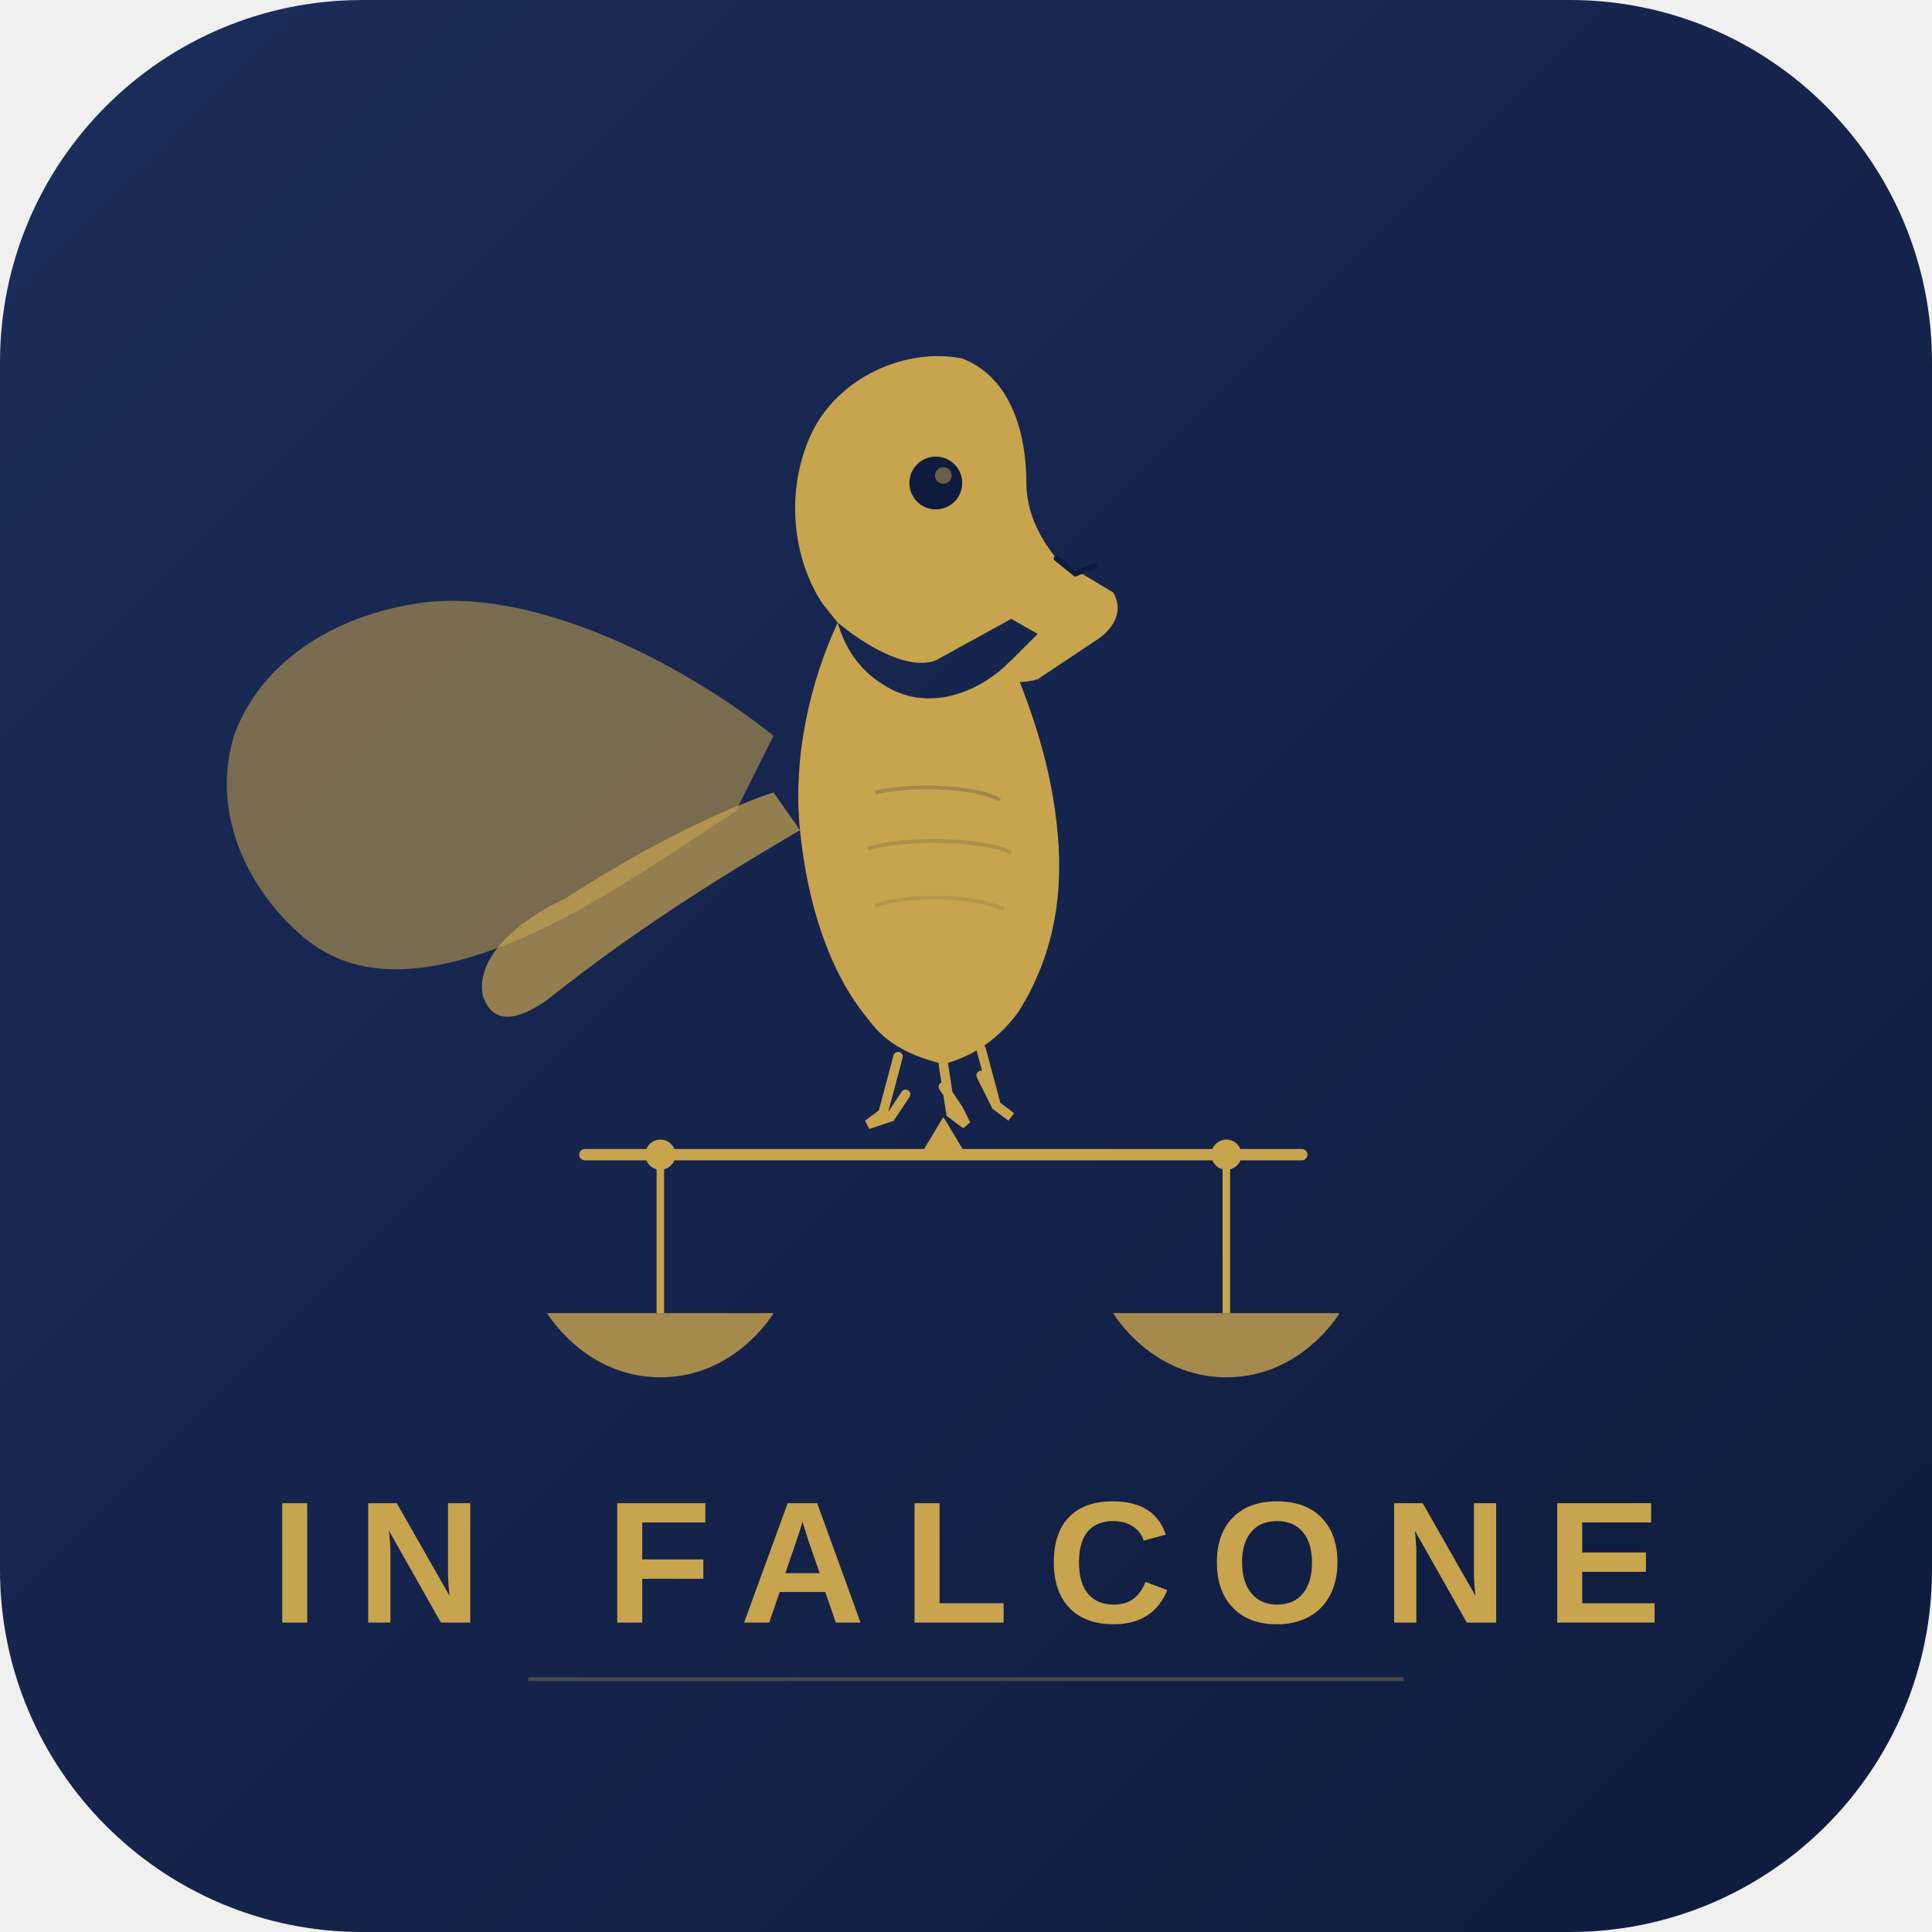
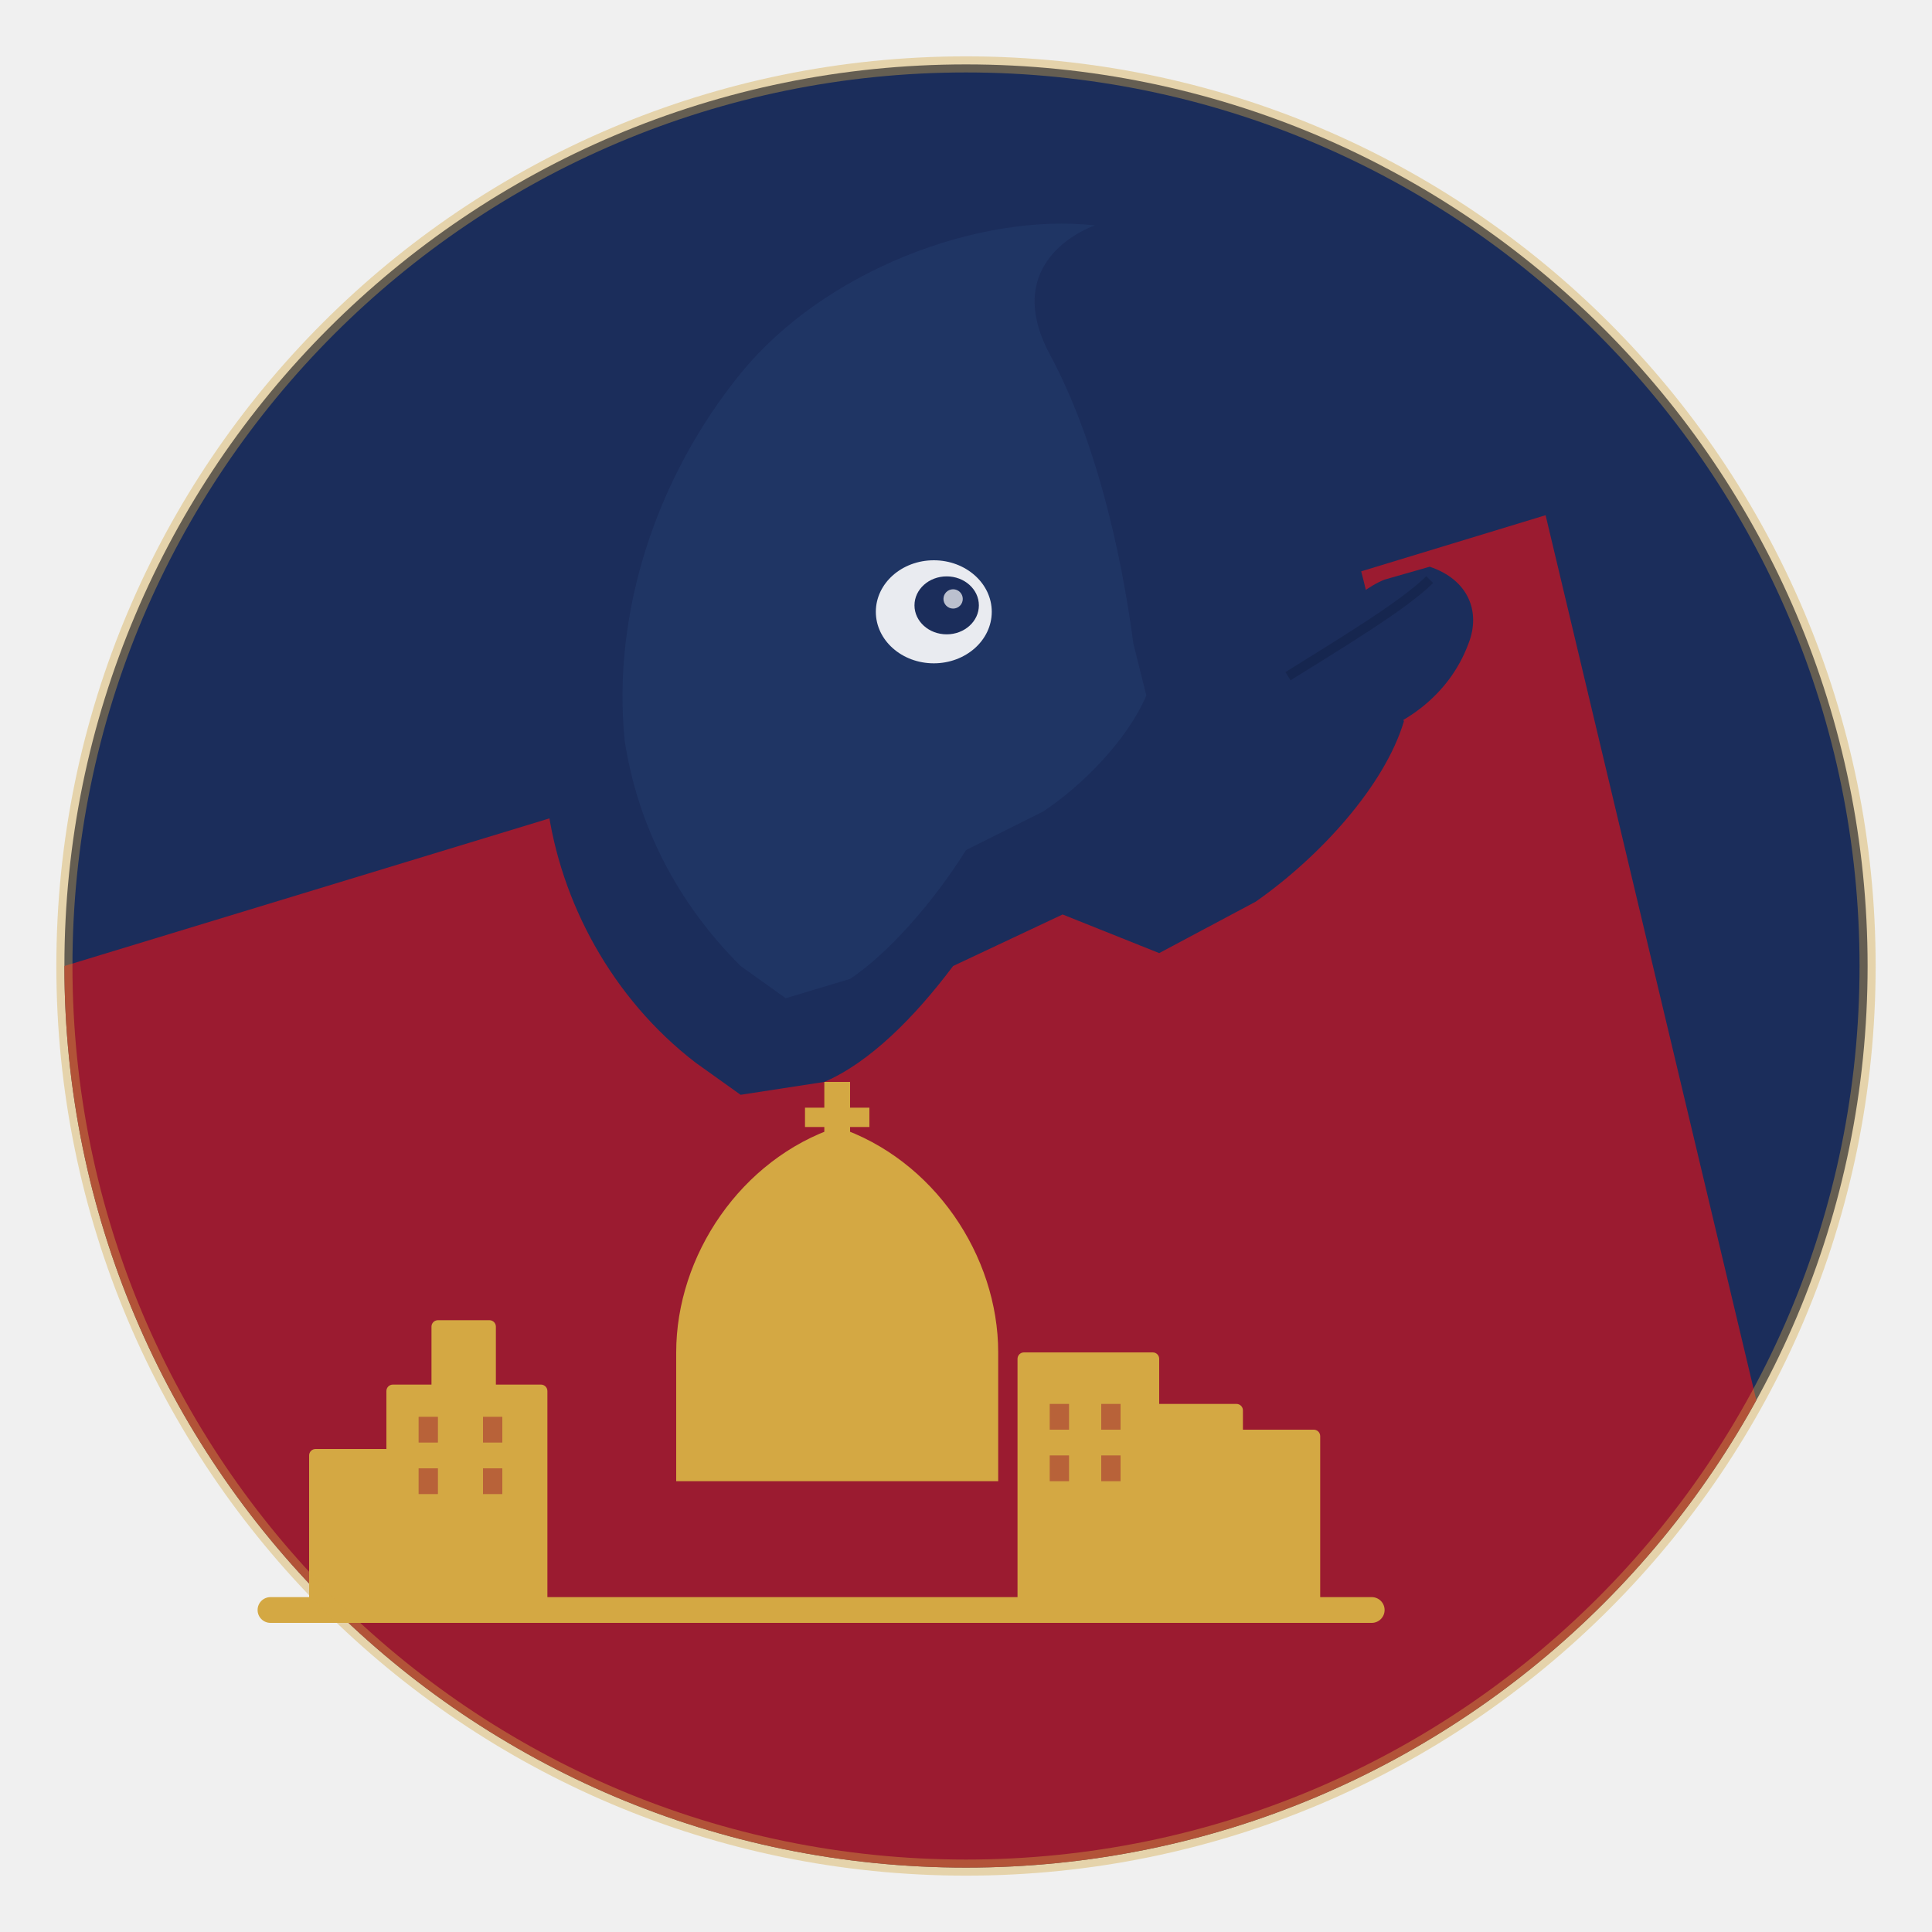
- <svg xmlns="http://www.w3.org/2000/svg" viewBox="0 0 512 512" fill="none">
+ <svg xmlns="http://www.w3.org/2000/svg" viewBox="0 0 300 300" fill="none">
  <defs>
-     <linearGradient id="bg" x1="0" y1="0" x2="1" y2="1">
-       <stop offset="0%" stop-color="#1B2D5B" />
-       <stop offset="100%" stop-color="#0F1B3D" />
-     </linearGradient>
+     <clipPath id="circle">
+       <circle cx="150" cy="150" r="140" />
+     </clipPath>
  </defs>
-   <rect width="512" height="512" rx="96" fill="url(#bg)" />
-   <path d="     M 205 195     C 180 175, 140 155, 110 160     C 85 164, 68 178, 62 195     C 56 215, 65 235, 80 248     C 95 261, 115 258, 135 250     C 155 242, 175 228, 195 215     Z   " fill="#C8A44E" opacity="0.55" />
-   <path d="     M 255 95     C 240 92, 222 100, 215 115     C 208 130, 210 148, 218 160     L 222 165     C 228 170, 240 178, 248 175     L 268 164     L 275 168     L 268 175     C 262 180, 268 182, 275 180     L 290 170     C 295 167, 298 162, 295 157     L 280 148     C 275 142, 272 135, 272 128     C 272 115, 268 100, 255 95     Z   " fill="#C8A44E" />
-   <circle cx="248" cy="128" r="7" fill="#0F1B3D" />
-   <circle cx="250" cy="126" r="2.2" fill="#C8A44E" opacity="0.5" />
-   <path d="M 280 148 L 285 152 L 290 150" stroke="#0F1B3D" stroke-width="1.5" fill="none" stroke-linecap="round" />
-   <path d="     M 222 165     C 215 180, 210 200, 212 220     C 214 240, 220 258, 230 270     C 235 277, 242 280, 250 282     C 258 280, 265 275, 270 268     C 280 252, 282 235, 280 218     C 278 200, 272 185, 268 175     C 258 185, 245 188, 235 182     C 228 178, 224 172, 222 165     Z   " fill="#C8A44E" />
-   <path d="M 232 210 C 240 208, 258 208, 265 212" stroke="#0F1B3D" stroke-width="1" opacity="0.2" fill="none" />
-   <path d="M 230 225 C 238 222, 260 222, 268 226" stroke="#0F1B3D" stroke-width="1" opacity="0.15" fill="none" />
-   <path d="M 232 240 C 240 237, 258 237, 266 241" stroke="#0F1B3D" stroke-width="1" opacity="0.1" fill="none" />
-   <path d="     M 212 220     C 195 230, 170 245, 145 265     C 135 272, 130 270, 128 264     C 126 255, 135 245, 150 238     C 170 225, 190 215, 205 210     Z   " fill="#C8A44E" opacity="0.7" />
-   <path d="     M 238 280 L 234 295 L 230 298 L 236 296 L 240 290     M 250 282 L 252 295 L 256 298 L 254 294 L 250 288     M 260 278 L 264 293 L 268 296 L 264 293 L 260 285   " stroke="#C8A44E" stroke-width="2.5" stroke-linecap="round" fill="none" />
-   <polygon points="250,296 244,306 256,306" fill="#C8A44E" />
-   <line x1="155" y1="306" x2="345" y2="306" stroke="#C8A44E" stroke-width="3" stroke-linecap="round" />
-   <line x1="175" y1="306" x2="175" y2="348" stroke="#C8A44E" stroke-width="2" />
-   <line x1="325" y1="306" x2="325" y2="348" stroke="#C8A44E" stroke-width="2" />
-   <path d="     M 145 348     C 145 348, 155 365, 175 365     C 195 365, 205 348, 205 348     Z   " fill="#C8A44E" opacity="0.8" />
-   <path d="     M 295 348     C 295 348, 305 365, 325 365     C 345 365, 355 348, 355 348     Z   " fill="#C8A44E" opacity="0.8" />
-   <circle cx="175" cy="306" r="4" fill="#C8A44E" />
-   <circle cx="325" cy="306" r="4" fill="#C8A44E" />
-   <text x="256" y="430" text-anchor="middle" font-family="'Helvetica Neue', Arial, sans-serif" font-weight="700" font-size="46" letter-spacing="10" fill="#C8A44E">IN FALCONE</text>
-   <line x1="140" y1="445" x2="372" y2="445" stroke="#C8A44E" stroke-width="1" opacity="0.3" />
+   <circle cx="150" cy="150" r="140" fill="#1B2D5B" />
+   <path d="M 10 150 L 240 80 L 290 290 L 10 290 Z" fill="#9B1B30" clip-path="url(#circle)" />
+   <path d="     M 175 28     C 155 25, 125 35, 108 55     C 92 74, 82 100, 85 125     C 87 140, 95 155, 108 165     L 115 170 L 128 168     C 135 165, 142 158, 148 150     L 165 142 L 180 148 L 195 140     C 205 133, 215 122, 218 112     L 215 105     C 212 90, 208 72, 198 55     C 188 38, 175 28, 175 28 Z   " fill="#1B2D5B" />
+   <path d="     M 170 35     C 152 33, 128 42, 115 58     C 102 74, 95 95, 97 115     C 99 128, 105 140, 115 150     L 122 155 L 132 152     C 138 148, 145 140, 150 132     L 162 126     C 168 122, 175 115, 178 108     L 176 100     C 174 85, 170 68, 163 55     C 155 40, 170 35, 170 35 Z   " fill="#223A6B" opacity="0.6" />
+   <ellipse cx="145" cy="95" rx="9" ry="8" fill="white" opacity="0.9" />
+   <ellipse cx="147" cy="94" rx="5" ry="4.5" fill="#1B2D5B" />
+   <circle cx="148" cy="93" r="1.5" fill="white" opacity="0.7" />
+   <path d="     M 178 108     C 185 112, 198 118, 210 115     C 218 113, 225 108, 228 100     C 230 95, 228 90, 222 88     L 215 90     C 210 92, 205 98, 200 105     L 190 112 Z   " fill="#1B2D5B" />
+   <path d="M 200 105 C 208 100, 218 94, 222 90" stroke="#0F1B3D" stroke-width="1.5" fill="none" opacity="0.4" />
+   <g fill="#D4A843">
+     <path d="M 105 230 L 105 210 C 105 195, 115 180, 130 175 C 145 180, 155 195, 155 210 L 155 230 Z" />
+     <rect x="128" y="168" width="4" height="12" />
+     <rect x="125" y="172" width="10" height="3" />
+     <rect x="60" y="215" width="25" height="35" rx="1" />
+     <rect x="48" y="225" width="18" height="25" rx="1" />
+     <rect x="67" y="205" width="10" height="45" rx="1" />
+     <rect x="158" y="210" width="22" height="40" rx="1" />
+     <rect x="175" y="218" width="18" height="32" rx="1" />
+     <rect x="190" y="222" width="15" height="28" rx="1" />
+     <rect x="65" y="220" width="3" height="4" fill="#9B1B30" opacity="0.5" />
+     <rect x="75" y="220" width="3" height="4" fill="#9B1B30" opacity="0.5" />
+     <rect x="65" y="228" width="3" height="4" fill="#9B1B30" opacity="0.5" />
+     <rect x="75" y="228" width="3" height="4" fill="#9B1B30" opacity="0.5" />
+     <rect x="163" y="218" width="3" height="4" fill="#9B1B30" opacity="0.5" />
+     <rect x="171" y="218" width="3" height="4" fill="#9B1B30" opacity="0.5" />
+     <rect x="163" y="226" width="3" height="4" fill="#9B1B30" opacity="0.5" />
+     <rect x="171" y="226" width="3" height="4" fill="#9B1B30" opacity="0.5" />
+     <rect x="40" y="248" width="175" height="4" rx="2" />
+   </g>
+   <circle cx="150" cy="150" r="140" stroke="#D4A843" stroke-width="2.5" fill="none" opacity="0.4" />
</svg>
